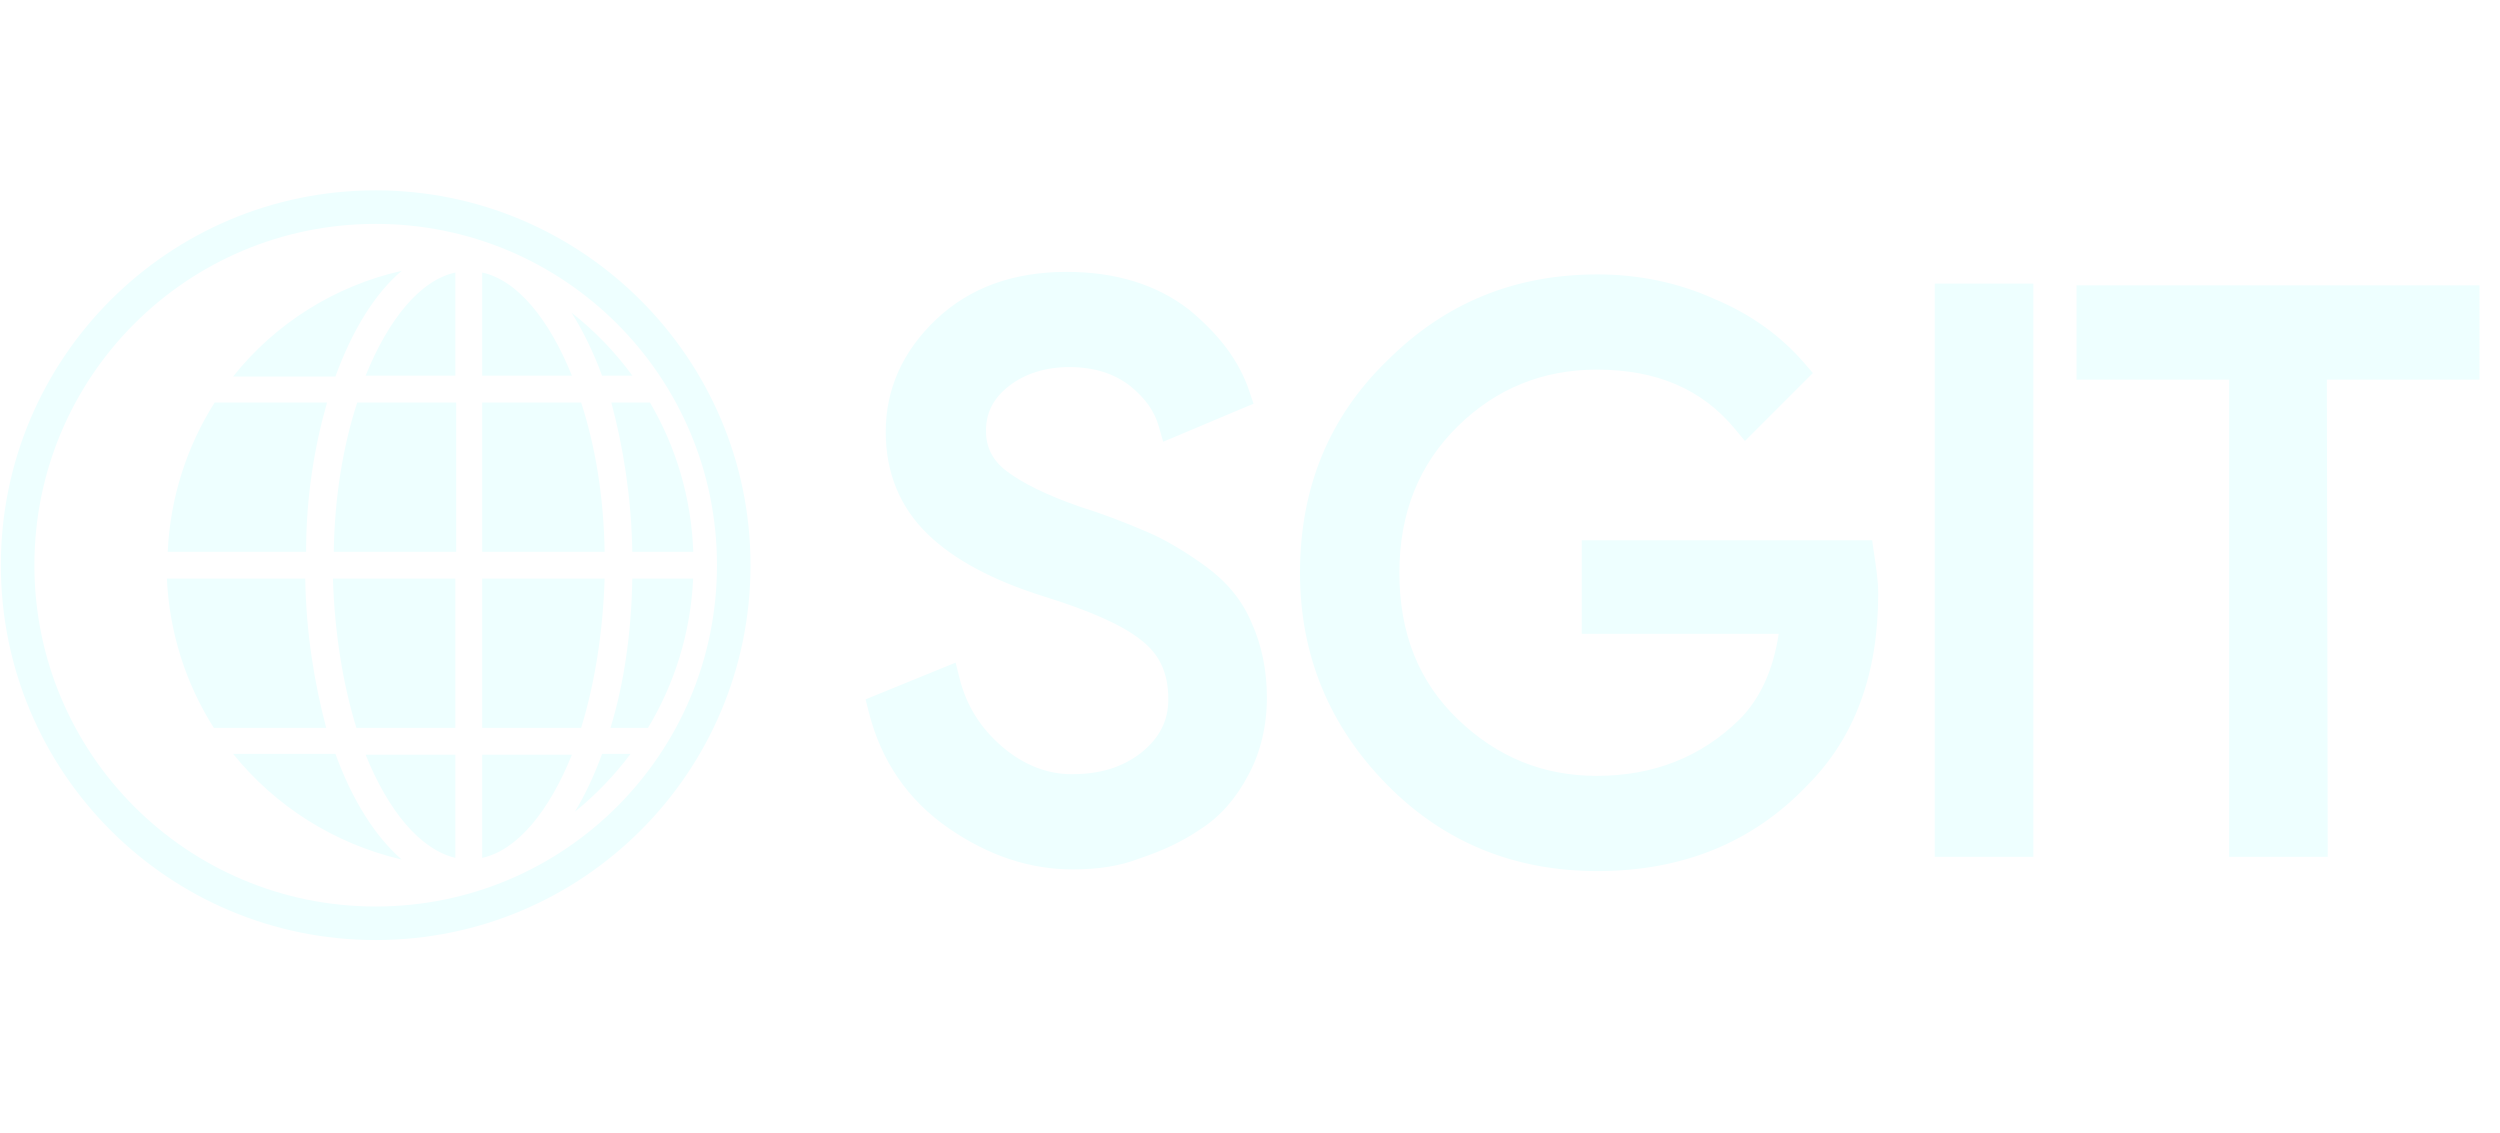
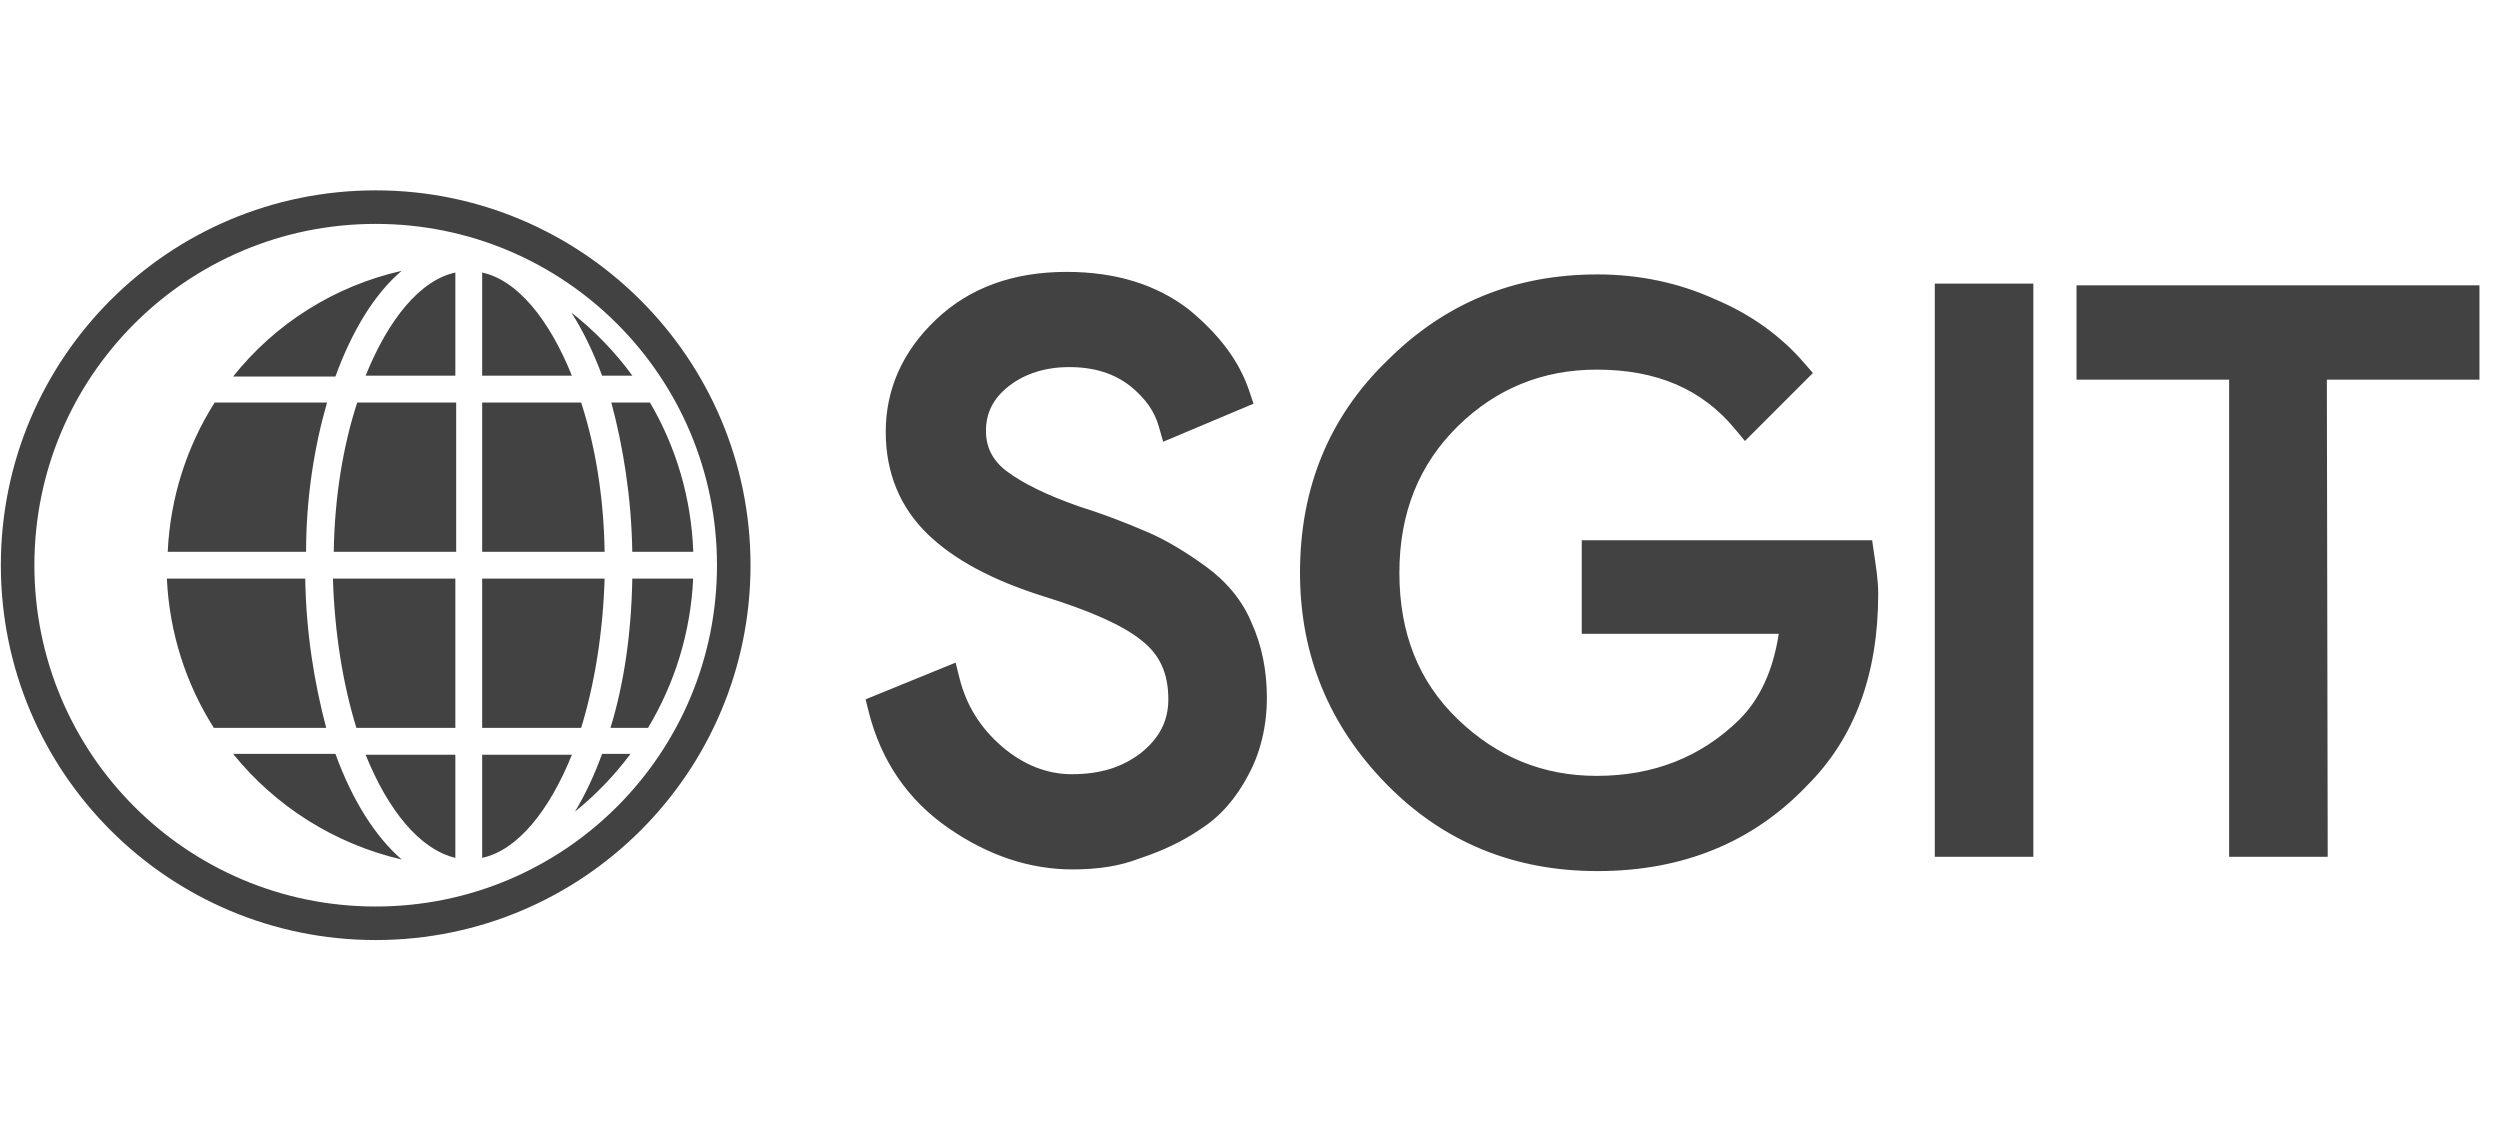
<svg xmlns="http://www.w3.org/2000/svg" width="106" height="48" viewBox="0 0 106 48">
-   <g fill="#EFF" transform="translate(0 8)">
+   <g fill="#424242" transform="translate(0 8)">
    <path d="M45.476 28.863C43.666 28.863 41.915 28.282 40.231 27.122 38.496 25.927 37.355 24.267 36.826 22.153L36.701 21.652 40.518 20.095 40.685 20.762C40.972 21.909 41.574 22.872 42.486 23.654 43.388 24.428 44.392 24.826 45.44 24.826 46.645 24.826 47.578 24.538 48.374 23.926 49.158 23.299 49.537 22.568 49.537 21.653 49.537 20.532 49.167 19.742 48.374 19.132 47.592 18.506 46.214 17.893 44.229 17.279 42.09 16.604 40.463 15.739 39.337 14.651 38.155 13.508 37.555 12.039 37.555 10.311 37.555 8.494 38.276 6.885 39.697 5.54 41.121 4.193 42.971 3.528 45.227 3.528 47.293 3.528 49.027 4.058 50.406 5.122 51.71 6.196 52.549 7.319 52.974 8.594L53.149 9.117 49.318 10.73 49.134 10.084C48.949 9.438 48.579 8.904 47.92 8.365 47.23 7.832 46.392 7.565 45.333 7.565 44.328 7.565 43.46 7.841 42.785 8.363 42.113 8.889 41.805 9.498 41.805 10.276 41.805 10.96 42.087 11.525 42.672 11.97 43.354 12.489 44.395 12.998 45.76 13.476 46.755 13.787 47.641 14.126 48.661 14.563 49.421 14.889 50.267 15.393 51.124 16.016 52.014 16.663 52.675 17.465 53.057 18.383 53.492 19.33 53.716 20.413 53.716 21.582 53.716 22.776 53.446 23.906 52.938 24.844 52.417 25.845 51.736 26.625 50.896 27.159 50.126 27.684 49.297 28.072 48.324 28.395 47.487 28.722 46.561 28.863 45.476 28.863zM67.066 18.872L67.066 14.906 79.379 14.906 79.452 15.418C79.464 15.501 79.514 15.838 79.51 15.806 79.564 16.176 79.596 16.431 79.616 16.697 79.629 16.863 79.636 17.021 79.636 17.173 79.636 20.579 78.644 23.283 76.627 25.3 74.326 27.714 71.351 28.934 67.733 28.934 64.207 28.934 61.218 27.716 58.811 25.272 56.364 22.787 55.12 19.783 55.12 16.284 55.12 12.681 56.354 9.68 58.814 7.294 61.264 4.844 64.221 3.635 67.733 3.635 69.482 3.635 71.162 3.984 72.692 4.677 74.241 5.325 75.51 6.244 76.505 7.398L76.866 7.817 73.985 10.698 73.567 10.193C72.166 8.498 70.245 7.672 67.698 7.672 65.422 7.672 63.443 8.473 61.822 10.061 60.171 11.679 59.334 13.742 59.334 16.284 59.334 18.86 60.157 20.91 61.817 22.503 63.485 24.104 65.435 24.897 67.698 24.897 70.109 24.897 72.126 24.1 73.747 22.512 74.622 21.638 75.183 20.424 75.418 18.872L67.066 18.872zM82.035 4.026L86.214 4.026 86.214 28.329 82.035 28.329 82.035 4.026zM98.659 8.098L98.695 28.329 94.515 28.329 94.515 8.098 88.044 8.098 88.044 4.097 105.129 4.097 105.129 8.098 98.659 8.098zM15.929.071C24.676.071 31.822 7.182 31.822 15.964 31.822 24.747 24.711 31.858 15.929 31.858 7.147 31.858.036 24.747.036 15.964.036 7.182 7.147.071 15.929.071zM15.929 30.436C23.929 30.436 30.4 23.964 30.4 15.964 30.4 7.964 23.929 1.493 15.929 1.493 7.929 1.493 1.458 7.964 1.458 15.964 1.458 23.964 7.929 30.436 15.929 30.436zM24.23 5.255C25.209 6.023 26.079 6.923 26.813 7.929L25.529 7.929C25.16 6.932 24.723 6.03 24.23 5.255L24.23 5.255zM27.559 9.067C28.654 10.935 29.312 13.091 29.395 15.396L26.809 15.396C26.773 13.084 26.418 10.916 25.92 9.067L27.559 9.067 27.559 9.067zM29.39 16.533C29.282 18.843 28.597 20.999 27.475 22.862L25.884 22.862C26.453 21.013 26.773 18.844 26.809 16.533L29.39 16.533 29.39 16.533zM26.734 23.964C26.054 24.877 25.262 25.7 24.377 26.414 24.81 25.698 25.197 24.878 25.529 23.964L26.734 23.964 26.734 23.964zM13.867 9.067C13.333 10.916 12.978 13.084 12.978 15.396L7.111 15.396C7.218 13.084 7.929 10.916 9.102 9.067L13.867 9.067zM14.222 23.964C14.933 25.92 15.893 27.449 17.031 28.444 14.151 27.769 11.662 26.169 9.884 23.964L14.222 23.964zM17.031 3.484C15.893 4.444 14.933 6.009 14.222 7.964L9.884 7.964C11.662 5.724 14.187 4.124 17.031 3.484zM19.307 28.373C17.813 28.018 16.462 26.382 15.502 24L19.307 24 19.307 28.373zM12.942 16.533C12.978 18.844 13.333 20.978 13.831 22.862L9.067 22.862C7.893 21.013 7.182 18.844 7.076 16.533L12.942 16.533zM20.444 28.373L20.444 24 24.249 24C23.289 26.382 21.938 28.053 20.444 28.373zM15.111 22.862C14.542 21.013 14.187 18.844 14.116 16.533L19.307 16.533 19.307 22.862 15.111 22.862zM20.444 22.862C20.444 22.862 20.444 16.533 20.444 16.533L25.636 16.533C25.564 18.844 25.209 21.013 24.64 22.862L20.444 22.862zM20.444 9.067C20.444 9.067 24.64 9.067 24.64 9.067 25.244 10.916 25.6 13.084 25.636 15.396L20.444 15.396 20.444 9.067zM20.444 3.556C21.938 3.876 23.289 5.547 24.249 7.929L20.444 7.929 20.444 3.556zM14.151 15.396C14.187 13.084 14.542 10.916 15.147 9.067L19.342 9.067 19.342 15.396 14.151 15.396zM15.502 7.929C16.462 5.547 17.813 3.876 19.307 3.556L19.307 7.929 15.502 7.929z" />
  </g>
</svg>
